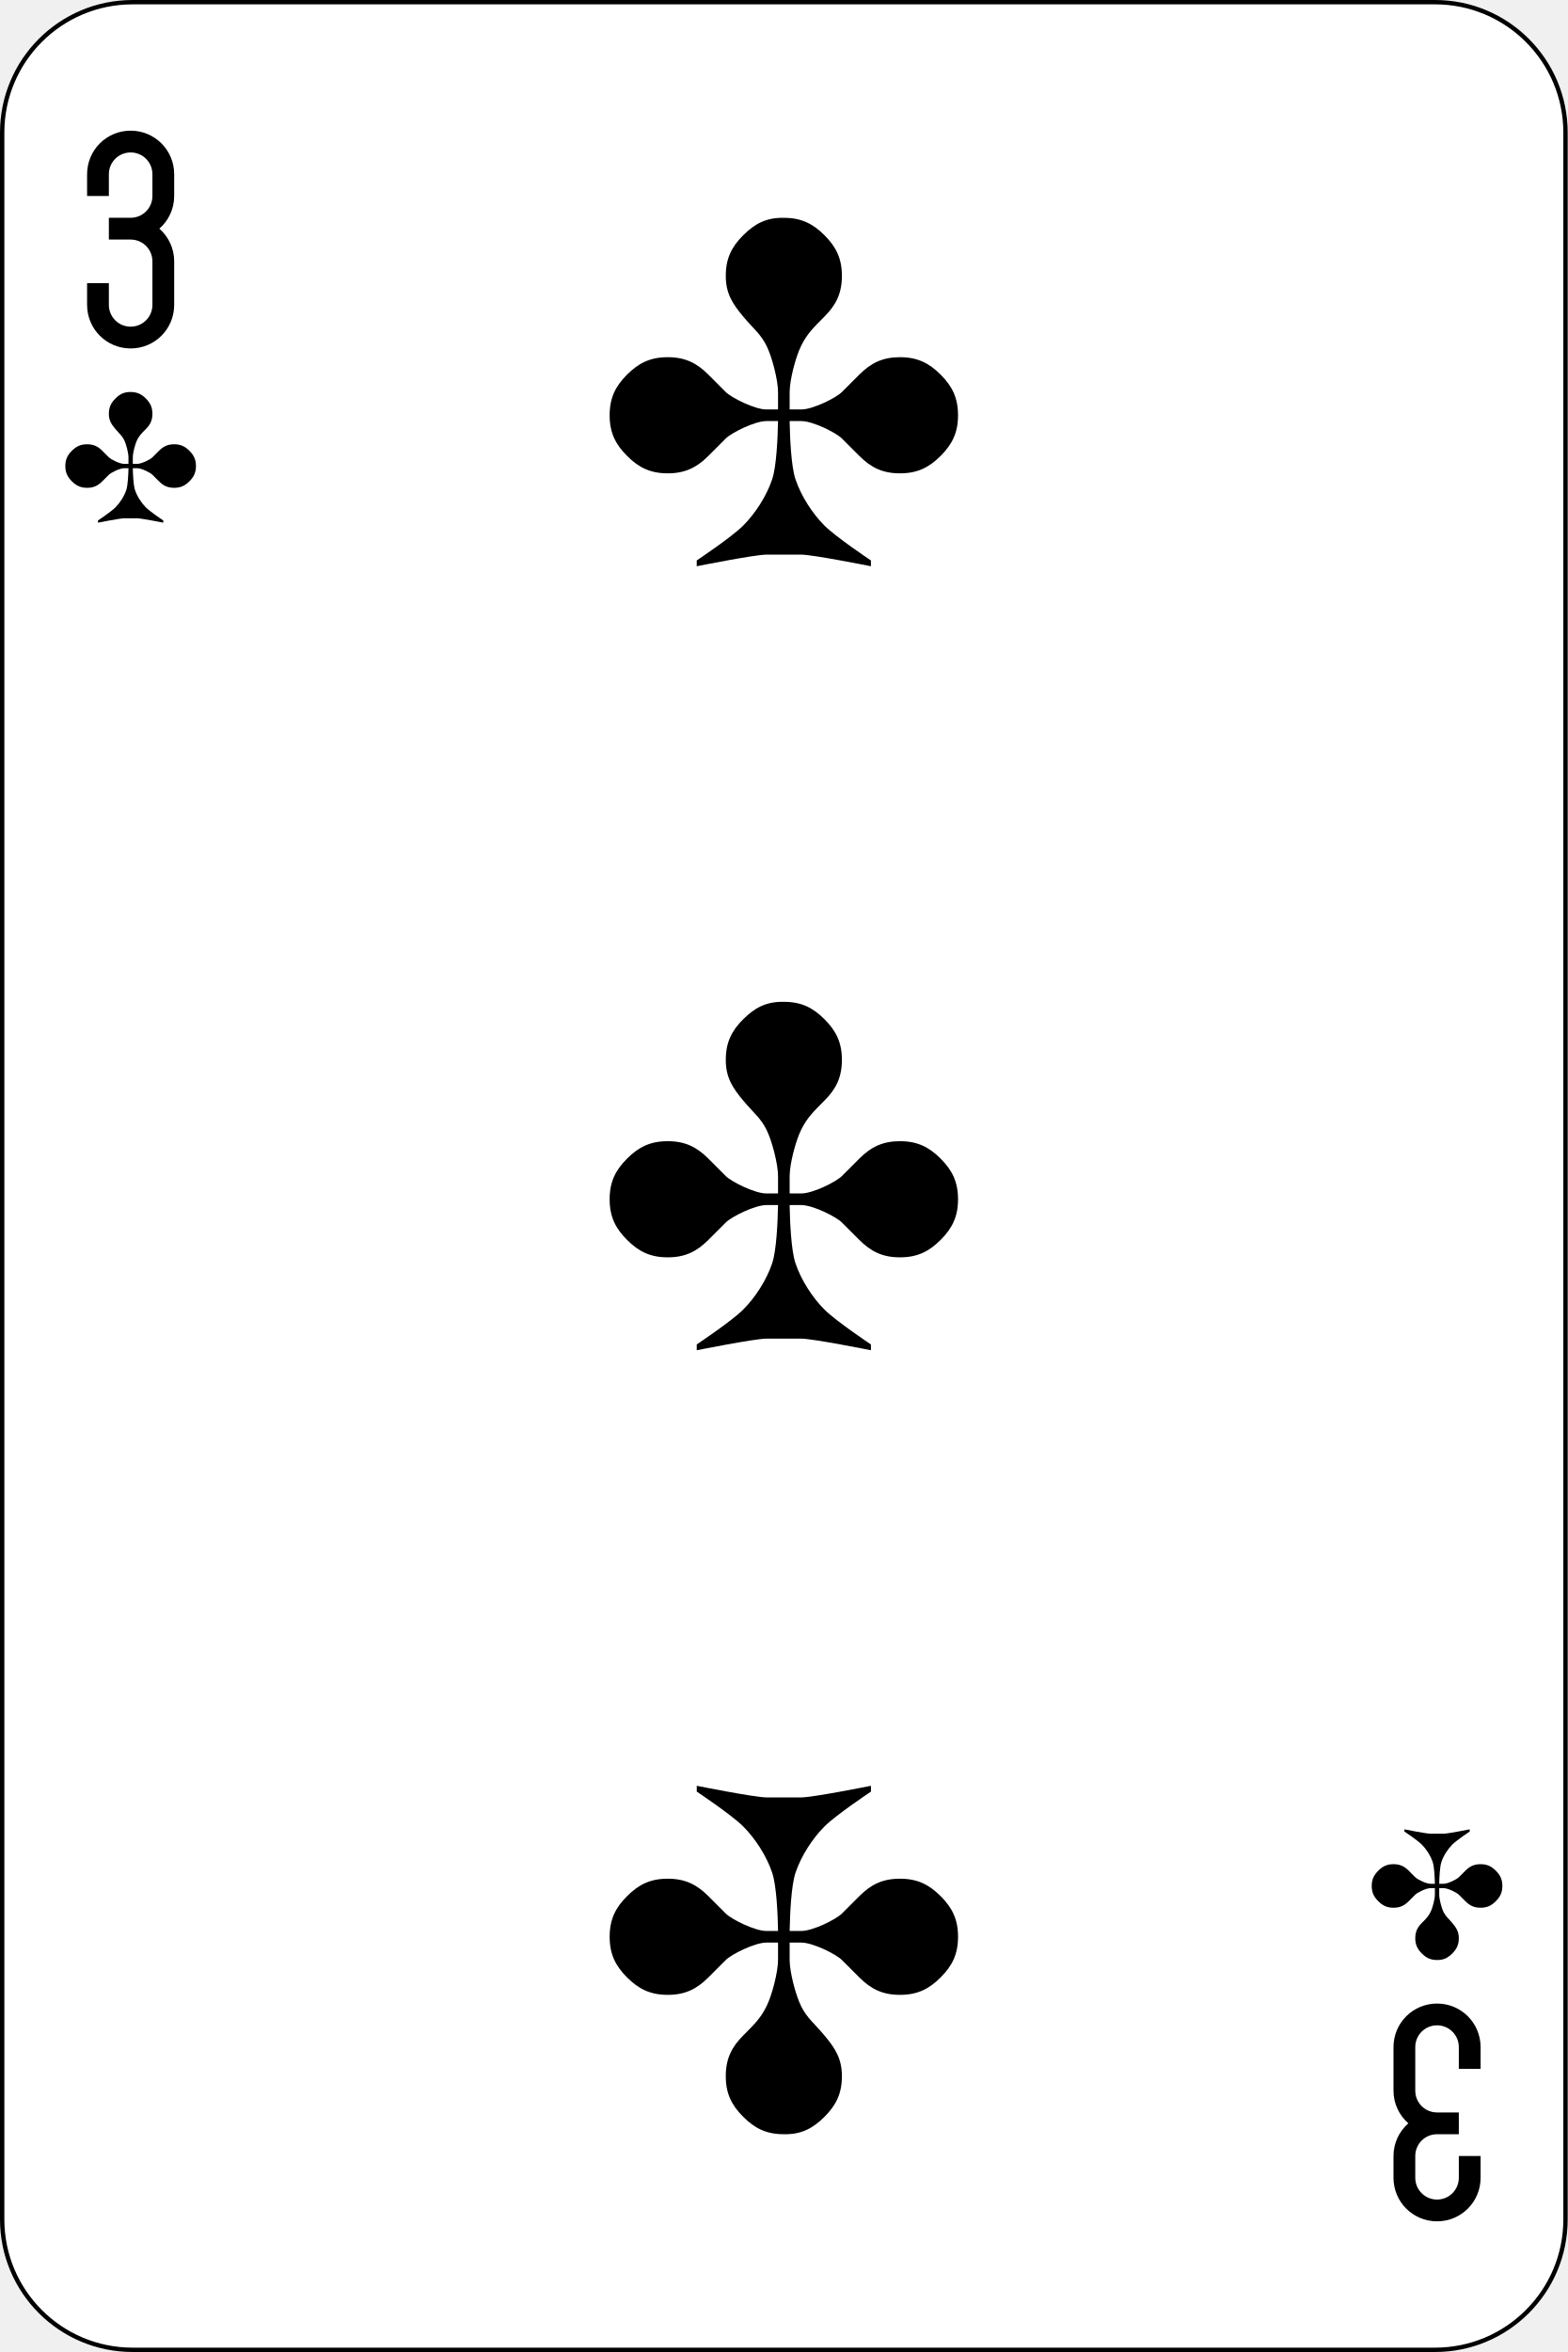
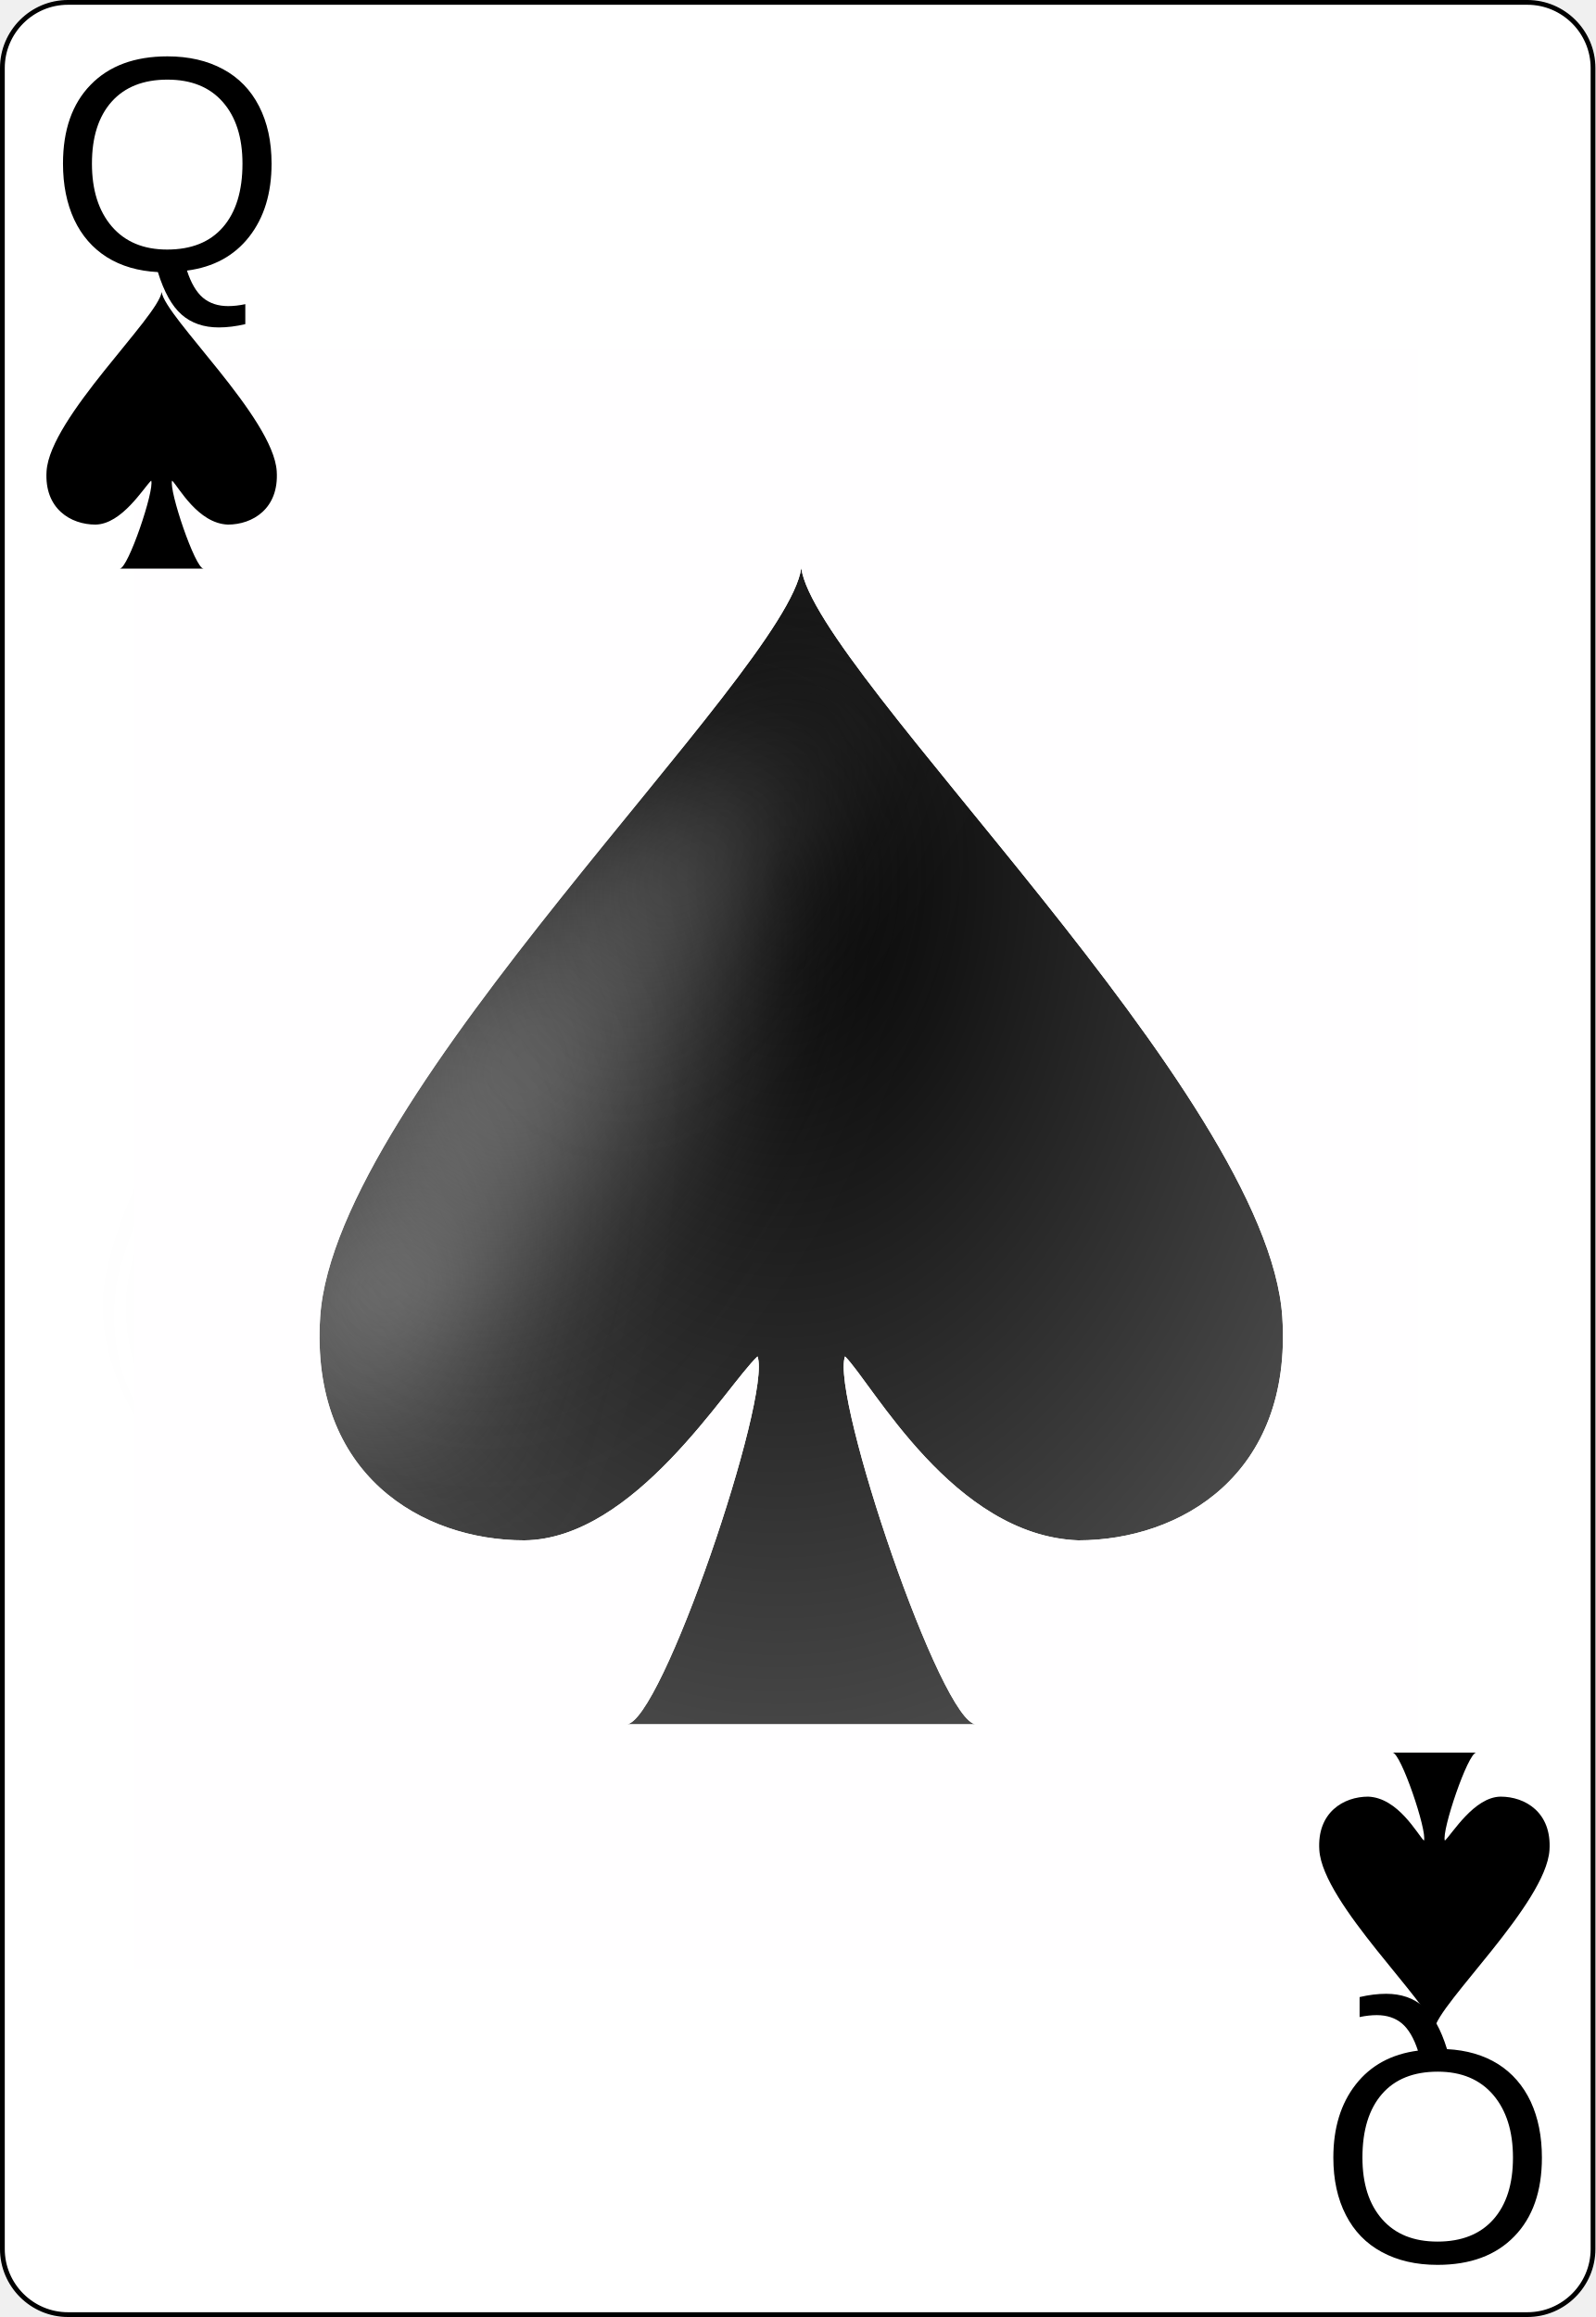
- <svg xmlns="http://www.w3.org/2000/svg" id="svg3781" viewBox="0 0 360 540" version="1.1" height="540" width="360">
-   <defs id="defs3785" />
-   <g transform="translate(-810,657.64)" id="three_of_clubs">
-     <rect fill="#fff" x="810.5" y="-657.14" stroke="#000" width="359" height="539" rx="29.944" id="rect8" />
-     <path d="m 840,-627.64 c -5.54,0 -10,4.46 -10,10 v 5 h 5 v -5 c 0,-2.77 2.23,-5 5,-5 2.77,0 5,2.23 5,5 v 5 c 0,2.77 -2.23,5 -5,5 h -5 v 5 h 5 c 2.77,0 5,2.23 5,5 v 10 c 0,2.77 -2.23,5 -5,5 -2.77,0 -5,-2.23 -5,-5 v -5 h -5 v 5 c 0,5.54 4.46,10 10,10 5.54,0 10,-4.46 10,-10 v -10 c 0,-3 -1.323,-5.67 -3.406,-7.5 2.083,-1.83 3.406,-4.496 3.406,-7.5 v -5 c 0,-5.54 -4.46,-10 -10,-10" id="path10" />
-     <path d="m 1140,-147.64 c 5.54,0 10,-4.46 10,-10 v -5 h -5 v 5 c 0,2.77 -2.23,5 -5,5 -2.77,0 -5,-2.23 -5,-5 v -5 c 0,-2.77 2.23,-5 5,-5 h 5 v -5 h -5 c -2.77,0 -5,-2.23 -5,-5 v -10 c 0,-2.77 2.23,-5 5,-5 2.77,0 5,2.23 5,5 v 5 h 5 v -5 c 0,-5.54 -4.46,-10 -10,-10 -5.54,0 -10,4.46 -10,10 v 10 c 0,3 1.323,5.67 3.406,7.5 -2.083,1.83 -3.406,4.496 -3.406,7.5 v 5 c 0,5.54 4.46,10 10,10" id="path12" />
-     <path d="m 990,-607.63 c -3.999,-0.081 -6.667,1.333 -9.333,4 -2.667,2.667 -4,5.333 -4,9.333 0,4 1.518,6.372 4,9.333 2.375,2.833 4,4 5.333,6.666 1.333,2.667 2.667,8 2.667,10.666 v 4 h -2.67 c -2.667,0 -8,-2.667 -9.333,-4 l -4,-4 c -2.667,-2.667 -5.333,-4 -9.333,-4 -4,0 -6.667,1.333 -9.333,4 -2.667,2.667 -4,5.333 -4,9.333 0,4 1.333,6.666 4,9.333 2.667,2.667 5.333,4 9.333,4 4,0 6.667,-1.333 9.333,-4 l 4,-4 c 1.333,-1.333 6.667,-4 9.333,-4 h 2.667 c -0.067,3.776 -0.346,10.37 -1.333,13.333 -1.333,4 -4,8 -6.667,10.666 -2.667,2.667 -10.667,8 -10.667,8 v 1.333 c 0,0 13.333,-2.667 16,-2.667 h 8 c 2.667,0 16,2.667 16,2.667 v -1.333 c 0,0 -8,-5.333 -10.667,-8 -2.667,-2.667 -5.333,-6.666 -6.667,-10.666 -0.988,-2.963 -1.267,-9.557 -1.333,-13.333 H 994 c 2.667,0 8,2.667 9.333,4 l 4,4 c 2.667,2.667 5.333,4 9.333,4 4,0 6.667,-1.333 9.333,-4 2.667,-2.667 4,-5.333 4,-9.333 0,-4 -1.333,-6.666 -4,-9.333 -2.667,-2.667 -5.333,-4 -9.333,-4 -4,0 -6.667,1.333 -9.333,4 l -4,4 c -1.333,1.333 -6.667,4 -9.333,4 h -2.667 v -4 c 0,-2.667 1.333,-8 2.667,-10.666 1.333,-2.667 2.667,-4 5.333,-6.666 2.653,-2.653 4,-5.333 4,-9.333 0,-4 -1.333,-6.666 -4,-9.333 -2.667,-2.667 -5.333,-4 -9.333,-4" id="path14" />
-     <path d="m 990,-427.63 c -3.999,-0.081 -6.667,1.333 -9.333,4 -2.667,2.667 -4,5.333 -4,9.333 0,4 1.518,6.372 4,9.333 2.375,2.833 4,4 5.333,6.666 1.333,2.667 2.667,8 2.667,10.666 v 4 h -2.67 c -2.667,0 -8,-2.667 -9.333,-4 l -4,-4 c -2.667,-2.667 -5.333,-4 -9.333,-4 -4,0 -6.667,1.333 -9.333,4 -2.667,2.667 -4,5.333 -4,9.333 0,4 1.333,6.666 4,9.333 2.667,2.667 5.333,4 9.333,4 4,0 6.667,-1.333 9.333,-4 l 4,-4 c 1.333,-1.333 6.667,-4 9.333,-4 h 2.667 c -0.067,3.776 -0.346,10.37 -1.333,13.333 -1.333,4 -4,8 -6.667,10.666 -2.667,2.667 -10.667,8 -10.667,8 v 1.333 c 0,0 13.333,-2.667 16,-2.667 h 8 c 2.667,0 16,2.667 16,2.667 v -1.333 c 0,0 -8,-5.333 -10.667,-8 -2.667,-2.667 -5.333,-6.666 -6.667,-10.666 -0.988,-2.963 -1.267,-9.557 -1.333,-13.333 H 994 c 2.667,0 8,2.667 9.333,4 l 4,4 c 2.667,2.667 5.333,4 9.333,4 4,0 6.667,-1.333 9.333,-4 2.667,-2.667 4,-5.333 4,-9.333 0,-4 -1.333,-6.666 -4,-9.333 -2.667,-2.667 -5.333,-4 -9.333,-4 -4,0 -6.667,1.333 -9.333,4 l -4,4 c -1.333,1.333 -6.667,4 -9.333,4 h -2.667 v -4 c 0,-2.667 1.333,-8 2.667,-10.666 1.333,-2.667 2.667,-4 5.333,-6.666 2.653,-2.653 4,-5.333 4,-9.333 0,-4 -1.333,-6.666 -4,-9.333 -2.667,-2.667 -5.333,-4 -9.333,-4" id="path16" />
-     <path d="m 990,-167.64 c 3.999,0.081 6.667,-1.333 9.333,-4 2.667,-2.667 4,-5.333 4,-9.333 0,-4 -1.518,-6.372 -4,-9.333 -2.375,-2.833 -4,-4 -5.333,-6.666 -1.333,-2.667 -2.667,-8 -2.667,-10.666 v -4 h 2.67 c 2.667,0 8,2.667 9.333,4 l 4,4 c 2.667,2.667 5.333,4 9.333,4 4,0 6.667,-1.333 9.333,-4 2.667,-2.667 4,-5.333 4,-9.333 0,-4 -1.333,-6.666 -4,-9.333 -2.667,-2.667 -5.333,-4 -9.333,-4 -4,0 -6.667,1.333 -9.333,4 l -4,4 c -1.333,1.333 -6.667,4 -9.333,4 h -2.667 c 0.067,-3.776 0.346,-10.37 1.333,-13.333 1.333,-4 4,-8 6.667,-10.666 2.667,-2.667 10.667,-8 10.667,-8 v -1.333 c 0,0 -13.333,2.667 -16,2.667 h -8 c -2.667,0 -16,-2.667 -16,-2.667 v 1.333 c 0,0 8,5.333 10.667,8 2.667,2.667 5.333,6.666 6.667,10.666 0.988,2.963 1.267,9.557 1.333,13.333 H 986 c -2.667,0 -8,-2.667 -9.333,-4 l -4,-4 c -2.667,-2.667 -5.333,-4 -9.333,-4 -4,0 -6.667,1.333 -9.333,4 -2.667,2.667 -4,5.333 -4,9.333 0,4 1.333,6.666 4,9.333 2.667,2.667 5.333,4 9.333,4 4,0 6.667,-1.333 9.333,-4 l 4,-4 c 1.333,-1.333 6.667,-4 9.333,-4 h 2.667 v 4 c 0,2.667 -1.333,8 -2.667,10.666 -1.333,2.667 -2.667,4 -5.333,6.666 -2.653,2.653 -4,5.333 -4,9.333 0,4 1.333,6.666 4,9.333 2.667,2.667 5.333,4 9.333,4" id="path18" />
-     <path d="m 840,-567.64 c -1.5,-0.031 -2.5,0.5 -3.5,1.5 -1,1 -1.5,2 -1.5,3.5 0,1.5 0.569,2.39 1.5,3.5 0.891,1.063 1.5,1.5 2,2.5 0.5,1 1,3 1,4 v 1.5 h -1 c -1,0 -3,-1 -3.5,-1.5 l -1.5,-1.5 c -1,-1 -2,-1.5 -3.5,-1.5 -1.5,0 -2.5,0.5 -3.5,1.5 -1,1 -1.5,2 -1.5,3.5 0,1.5 0.5,2.5 1.5,3.5 1,1 2,1.5 3.5,1.5 1.5,0 2.5,-0.5 3.5,-1.5 l 1.5,-1.5 c 0.5,-0.5 2.5,-1.5 3.5,-1.5 h 1 c -0.025,1.416 -0.13,3.889 -0.5,5 -0.5,1.5 -1.5,3 -2.5,4 -1,1 -4,3 -4,3 v 0.5 c 0,0 5,-1 6,-1 h 3 c 1,0 6,1 6,1 v -0.5 c 0,0 -3,-2 -4,-3 -1,-1 -2,-2.5 -2.5,-4 -0.37,-1.111 -0.475,-3.584 -0.5,-5 h 1 c 1,0 3,1 3.5,1.5 l 1.5,1.5 c 1,1 2,1.5 3.5,1.5 1.5,0 2.5,-0.5 3.5,-1.5 1,-1 1.5,-2 1.5,-3.5 0,-1.5 -0.5,-2.5 -1.5,-3.5 -1,-1 -2,-1.5 -3.5,-1.5 -1.5,0 -2.5,0.5 -3.5,1.5 l -1.5,1.5 c -0.5,0.5 -2.5,1.5 -3.5,1.5 h -1 v -1.5 c 0,-1 0.5,-3 1,-4 0.5,-1 1,-1.5 2,-2.5 0.995,-0.995 1.5,-2 1.5,-3.5 0,-1.5 -0.5,-2.5 -1.5,-3.5 -1,-1 -2,-1.5 -3.5,-1.5" id="path20" />
-     <path d="m 1140,-207.64 c 1.5,0.031 2.5,-0.5 3.5,-1.5 1,-1 1.5,-2 1.5,-3.5 0,-1.5 -0.569,-2.39 -1.5,-3.5 -0.891,-1.063 -1.5,-1.5 -2,-2.5 -0.5,-1 -1,-3 -1,-4 v -1.5 h 1 c 1,0 3,1 3.5,1.5 l 1.5,1.5 c 1,1 2,1.5 3.5,1.5 1.5,0 2.5,-0.5 3.5,-1.5 1,-1 1.5,-2 1.5,-3.5 0,-1.5 -0.5,-2.5 -1.5,-3.5 -1,-1 -2,-1.5 -3.5,-1.5 -1.5,0 -2.5,0.5 -3.5,1.5 l -1.5,1.5 c -0.5,0.5 -2.5,1.5 -3.5,1.5 h -1 c 0.025,-1.416 0.13,-3.889 0.5,-5 0.5,-1.5 1.5,-3 2.5,-4 1,-1 4,-3 4,-3 v -0.5 c 0,0 -5,1 -6,1 h -3 c -1,0 -6,-1 -6,-1 v 0.5 c 0,0 3,2 4,3 1,1 2,2.5 2.5,4 0.37,1.111 0.475,3.584 0.5,5 h -1 c -1,0 -3,-1 -3.5,-1.5 l -1.5,-1.5 c -1,-1 -2,-1.5 -3.5,-1.5 -1.5,0 -2.5,0.5 -3.5,1.5 -1,1 -1.5,2 -1.5,3.5 0,1.5 0.5,2.5 1.5,3.5 1,1 2,1.5 3.5,1.5 1.5,0 2.5,-0.5 3.5,-1.5 l 1.5,-1.5 c 0.5,-0.5 2.5,-1.5 3.5,-1.5 h 1 v 1.5 c 0,1 -0.5,3 -1,4 -0.5,1 -1,1.5 -2,2.5 -0.995,0.995 -1.5,2 -1.5,3.5 0,1.5 0.5,2.5 1.5,3.5 1,1 2,1.5 3.5,1.5" id="path22" />
+ <svg xmlns="http://www.w3.org/2000/svg" xmlns:xlink="http://www.w3.org/1999/xlink" width="167.087pt" height="242.667pt" viewBox="0 0 167.087 242.667" xml:space="preserve" id="svg2" version="1.1">
+   <defs id="defs41">
+     <radialGradient xlink:href="#linearGradient3773" id="radialGradient3781" cx="-0.158" cy="-8.835" fx="-0.158" fy="-8.835" r="8" gradientTransform="matrix(-1.584269,-0.02349808,0.03071979,-2.477574,-0.2485638,-26.71351)" gradientUnits="userSpaceOnUse" />
+     <linearGradient id="linearGradient3773">
+       <stop style="stop-color:#000000;stop-opacity:1;" offset="0" id="stop3775" />
+       <stop style="stop-color:#000000;stop-opacity:0.649;" offset="1" id="stop3777" />
+     </linearGradient>
+     <radialGradient xlink:href="#linearGradient3773" id="radialGradient3957" cx="-0.158" cy="-8.835" fx="-0.158" fy="-8.835" r="8" gradientTransform="matrix(-1.584269,-0.02349808,0.03071979,-2.477574,-0.2485638,-26.71351)" gradientUnits="userSpaceOnUse" />
+     <linearGradient id="linearGradient3959">
+       <stop style="stop-color:#000000;stop-opacity:1;" offset="0" id="stop3961" />
+       <stop style="stop-color:#000000;stop-opacity:0.649;" offset="1" id="stop3963" />
+     </linearGradient>
+     <radialGradient r="81.903" fy="509.476" fx="168.025" cy="509.476" cx="168.025" gradientTransform="matrix(1.25656,-0.7774064,0.3366382,0.5361257,-221.2021,359.2426)" gradientUnits="userSpaceOnUse" id="radialGradient3975" xlink:href="#linearGradient3784-4" />
+     <linearGradient id="linearGradient3784-4">
+       <stop style="stop-color:#ffffff;stop-opacity:0.435;" offset="0" id="stop3786-8" />
+       <stop style="stop-color:#000000;stop-opacity:0;" offset="1" id="stop3788-6" />
+     </linearGradient>
+     <filter color-interpolation-filters="sRGB" id="filter3803" x="-0.331" width="1.661" y="-0.164" height="1.329">
+       <feGaussianBlur stdDeviation="14.131" id="feGaussianBlur3805" />
+     </filter>
+     <radialGradient xlink:href="#linearGradient3784-4-5" id="radialGradient3929" gradientUnits="userSpaceOnUse" gradientTransform="matrix(1.25656,-0.7774064,0.3366382,0.5361257,-221.2021,359.2426)" cx="168.025" cy="509.476" fx="168.025" fy="509.476" r="81.903" />
+     <linearGradient id="linearGradient3784-4-5">
+       <stop style="stop-color:#ffffff;stop-opacity:0.489;" offset="0" id="stop3786-8-0" />
+       <stop style="stop-color:#000000;stop-opacity:0;" offset="1" id="stop3788-6-3" />
+     </linearGradient>
+     <filter color-interpolation-filters="sRGB" id="filter3803-1" x="-0.331" width="1.661" y="-0.164" height="1.329">
+       <feGaussianBlur stdDeviation="14.131" id="feGaussianBlur3805-8" />
+     </filter>
+     <radialGradient xlink:href="#linearGradient3784-4-1" id="radialGradient3927" gradientUnits="userSpaceOnUse" gradientTransform="matrix(1.25656,-0.7774064,0.3366382,0.5361257,-221.2021,359.2426)" cx="168.025" cy="509.476" fx="168.025" fy="509.476" r="81.903" />
+     <linearGradient id="linearGradient3784-4-1">
+       <stop style="stop-color:#ffffff;stop-opacity:0.237;" offset="0" id="stop3786-8-03" />
+       <stop style="stop-color:#000000;stop-opacity:0;" offset="1" id="stop3788-6-6" />
+     </linearGradient>
+     <filter color-interpolation-filters="sRGB" id="filter3803-73" x="-0.331" width="1.661" y="-0.164" height="1.329">
+       <feGaussianBlur stdDeviation="14.131" id="feGaussianBlur3805-2" />
+     </filter>
+     <radialGradient r="8" fy="-8.835" fx="-0.158" cy="-8.835" cx="-0.158" gradientTransform="matrix(-1.584269,-0.02349808,0.03071979,-2.477574,-0.2485638,-26.71351)" gradientUnits="userSpaceOnUse" id="radialGradient3990" xlink:href="#linearGradient3773" />
+     <radialGradient xlink:href="#linearGradient3784-4" id="radialGradient3161" gradientUnits="userSpaceOnUse" gradientTransform="matrix(1.25656,-0.7774064,0.3366382,0.5361257,-221.2021,359.2426)" cx="168.025" cy="509.476" fx="168.025" fy="509.476" r="81.903" />
+     <radialGradient xlink:href="#linearGradient3784-4-5" id="radialGradient3163" gradientUnits="userSpaceOnUse" gradientTransform="matrix(1.25656,-0.7774064,0.3366382,0.5361257,-221.2021,359.2426)" cx="168.025" cy="509.476" fx="168.025" fy="509.476" r="81.903" />
+     <radialGradient xlink:href="#linearGradient3784-4-1" id="radialGradient3165" gradientUnits="userSpaceOnUse" gradientTransform="matrix(1.25656,-0.7774064,0.3366382,0.5361257,-221.2021,359.2426)" cx="168.025" cy="509.476" fx="168.025" fy="509.476" r="81.903" />
+   </defs>
+   <g id="Layer_x0020_1" style="fill-rule:nonzero;clip-rule:nonzero;stroke:#000000;stroke-miterlimit:4;">
+     <path style="fill:#FFFFFF;stroke-width:0.5;" d="M166.837,235.548c0,3.777-3.087,6.869-6.871,6.869H7.111c-3.775,0-6.861-3.092-6.861-6.869V7.12C0.25,3.343,3.336,0.25,7.111,0.25h152.855    c3.784,0,6.871,3.093,6.871,6.87v228.428z" id="path5" />
+     <g style="stroke:none;" id="g7">
+       <g id="g9">
+ 				
+ 			</g>
+     </g>
+     <g id="g15">
+ 			
+ 		</g>
+     <g id="g19">
+ 			
+ 		</g>
+     <g style="stroke:none;" id="g23">
+       <g id="g25">
+ 				
+ 			</g>
+     </g>
+     <g style="stroke:none;" id="g31">
+       <g id="g33">
+ 				
+ 			</g>
+     </g>
+   </g>
+   <g transform="matrix(0.1986111,0,0,0.1986111,10.08346,15.42888)" id="g3886">
+     <g style="fill:url(#radialGradient3781);fill-opacity:1" id="layer1-7-1" transform="matrix(31.75408,0,0,29.03312,371.7377,526.7095)">
+       <path style="fill:url(#radialGradient3990);fill-opacity:1" d="M 7.989,3.103 C 7.747,-0.954 0.242,-8.59 0,-10.5 c -0.242,1.909 -7.747,9.545 -7.989,13.603 -0.169,2.868 1.695,4.057 3.39,4.057 1.835,-0.022 3.351,-2.801 3.873,-3.341 0.242,0.716 -1.603,6.682 -2.179,6.682 l 5.811,0 C 2.33,10.501 0.485,4.535 0.727,3.819 1.184,4.315 2.524,7.077 4.601,7.16 6.295,7.159 8.158,5.971 7.989,3.103 z" id="sl-5" />
+     </g>
+     <path transform="matrix(1.642458,-1.082367,1.344778,1.579553,-783.5045,-14.75167)" id="path3762-6" d="m 122.357,574.383 c 0,0 -13.123,-65.067 17.801,-92.974 34.761,-31.369 150.111,-71.195 150.111,-71.195 0,0 -81.652,84.604 -110.111,108.338 -27.21,22.692 -57.801,55.831 -57.801,55.831 z" style="fill:url(#radialGradient3161);fill-opacity:1;stroke:none;filter:url(#filter3803)" />
+     <path transform="matrix(2.489528,-0.1237628,1.128458,2.89224,-742.116,-945.2279)" id="path3762-6-0" d="m 122.357,574.383 c 0,0 -13.123,-65.067 17.801,-92.974 34.761,-31.369 150.111,-71.195 150.111,-71.195 0,0 -81.652,84.604 -110.111,108.338 -27.21,22.692 -57.801,55.831 -57.801,55.831 z" style="fill:url(#radialGradient3163);fill-opacity:1;stroke:none;filter:url(#filter3803-1)" />
+     <path transform="matrix(1.942697,-0.3084098,0.5734017,1.993647,-290.3779,-568.3455)" id="path3762-6-2" d="m 122.357,574.383 c 0,0 -13.123,-65.067 17.801,-92.974 34.761,-31.369 150.111,-71.195 150.111,-71.195 0,0 -81.652,84.604 -110.111,108.338 -27.21,22.692 -57.801,55.831 -57.801,55.831 z" style="fill:url(#radialGradient3165);fill-opacity:1;stroke:none;filter:url(#filter3803-73)" />
+     <path id="rect3865" d="m 19.993,106.65 0,854.281 677.156,0 0,-854.281 -677.156,0 z M 371.743,221.869 c 7.684,55.453 245.972,277.15 253.656,394.937 5.366,83.267 -53.771,117.752 -107.562,117.781 -65.949,-2.415 -108.515,-82.591 -123.031,-97 -7.684,20.788 50.897,194 69.188,194 l -184.5,0 c 18.29,0 76.872,-173.212 69.188,-194 -16.58,15.687 -64.726,96.373 -123,97 -53.823,0 -112.991,-34.514 -107.625,-117.781 7.684,-117.816 246.003,-339.513 253.688,-394.937 z" style="fill:#fffeff;fill-opacity:1;fill-rule:nonzero;stroke:none" />
+   </g>
+   <text xml:space="preserve" style="font-size:32px;font-style:normal;font-weight:normal;line-height:125%;letter-spacing:0px;word-spacing:0px;fill:#000000;fill-opacity:1;stroke:none;font-family:Bitstream Vera Sans" x="-163" y="-214.864" id="text3788-2" transform="scale(-1,-1)">
+     <tspan id="tspan3790-3" x="-163" y="-214.864" style="font-style:normal;font-variant:normal;font-weight:normal;font-stretch:normal;font-family:Arial;-inkscape-font-specification:Arial">Q</tspan>
+   </text>
+   <g transform="matrix(-1.508595,0,0,-1.379325,150.2247,198.0438)" id="layer1-7-8">
+     <path id="sl-0" d="M 7.989,3.103 C 7.747,-0.954 0.242,-8.59 0,-10.5 c -0.242,1.909 -7.747,9.545 -7.989,13.603 -0.169,2.868 1.695,4.057 3.39,4.057 1.835,-0.022 3.351,-2.801 3.873,-3.341 0.242,0.716 -1.603,6.682 -2.179,6.682 l 5.811,0 C 2.33,10.501 0.485,4.535 0.727,3.819 1.184,4.315 2.524,7.077 4.601,7.16 6.295,7.159 8.158,5.971 7.989,3.103 z" style="fill:#000000" />
+   </g>
+   <text xml:space="preserve" style="font-size:32px;font-style:normal;font-weight:normal;line-height:125%;letter-spacing:0px;word-spacing:0px;fill:#000000;fill-opacity:1;stroke:none;font-family:Bitstream Vera Sans" x="5.083" y="28.246" id="text3788">
+     <tspan id="tspan3790" x="5.083" y="28.246" style="font-style:normal;font-variant:normal;font-weight:normal;font-stretch:normal;font-family:Arial;-inkscape-font-specification:Arial">Q</tspan>
+   </text>
+   <g transform="matrix(1.508595,0,0,1.379325,16.92904,45.06616)" id="layer1-7">
+     <path id="sl" d="M 7.989,3.103 C 7.747,-0.954 0.242,-8.59 0,-10.5 c -0.242,1.909 -7.747,9.545 -7.989,13.603 -0.169,2.868 1.695,4.057 3.39,4.057 1.835,-0.022 3.351,-2.801 3.873,-3.341 0.242,0.716 -1.603,6.682 -2.179,6.682 l 5.811,0 C 2.33,10.501 0.485,4.535 0.727,3.819 1.184,4.315 2.524,7.077 4.601,7.16 6.295,7.159 8.158,5.971 7.989,3.103 z" style="fill:#000000" />
  </g>
</svg>
